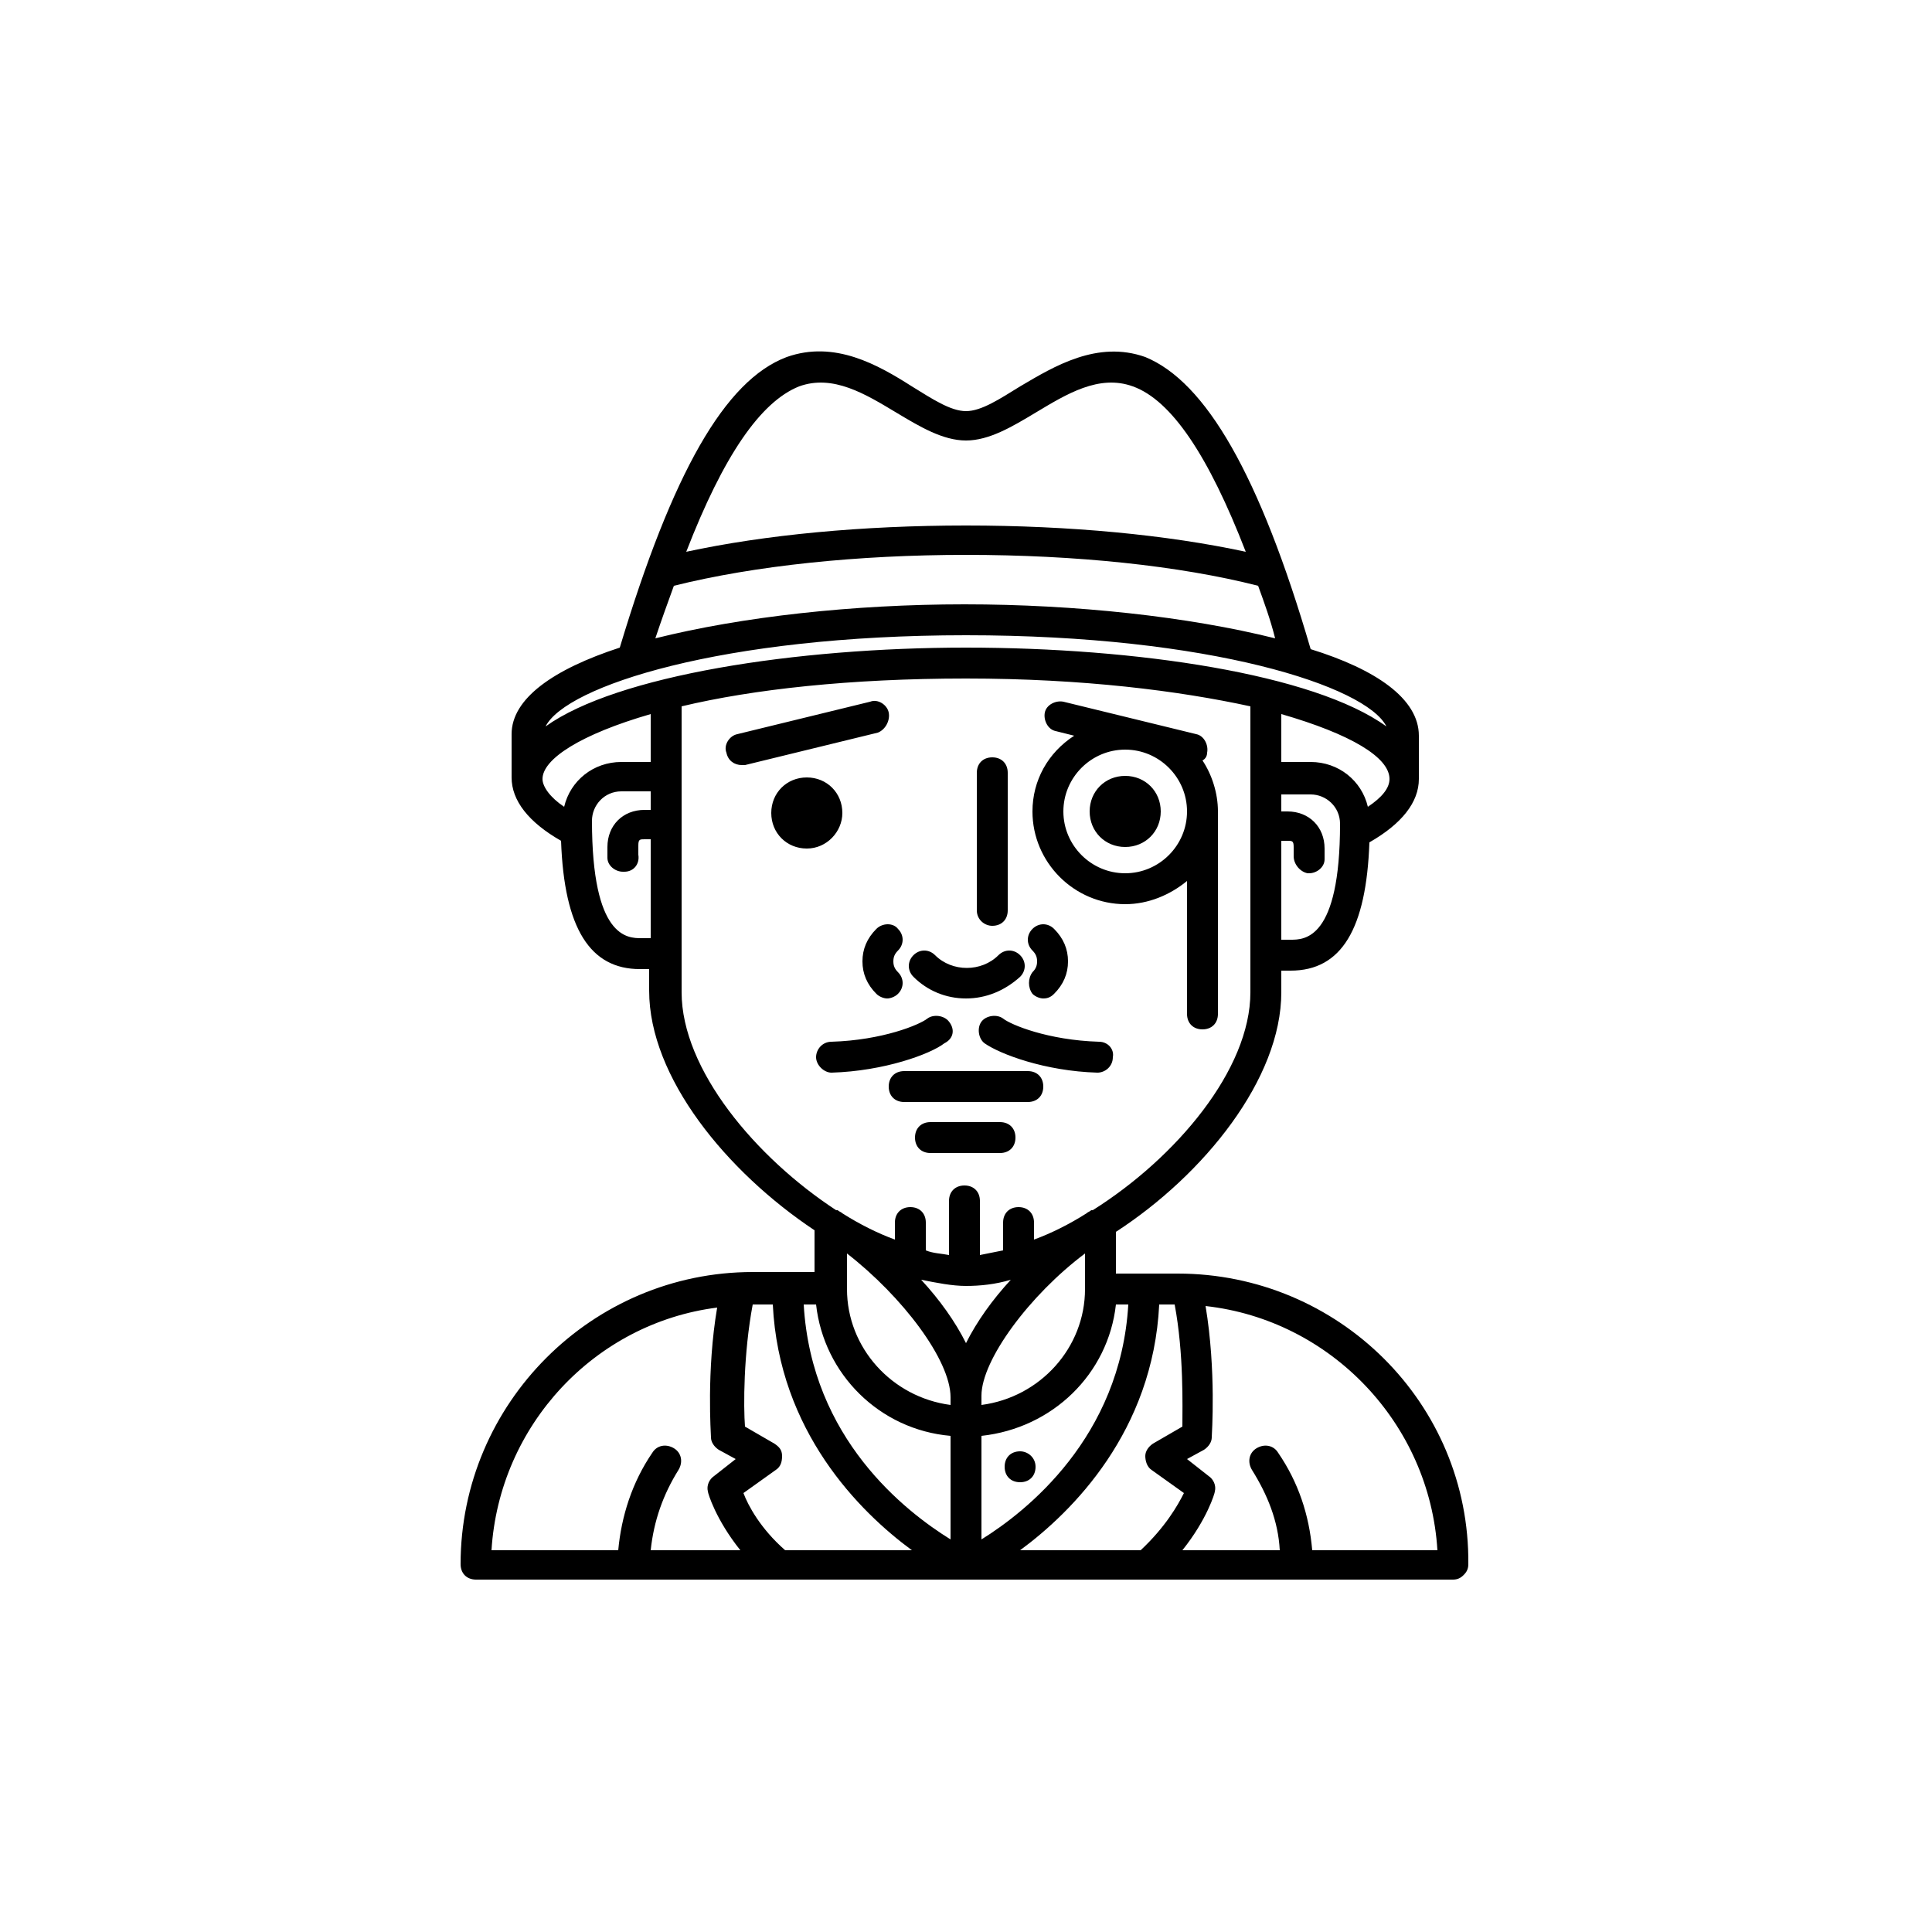
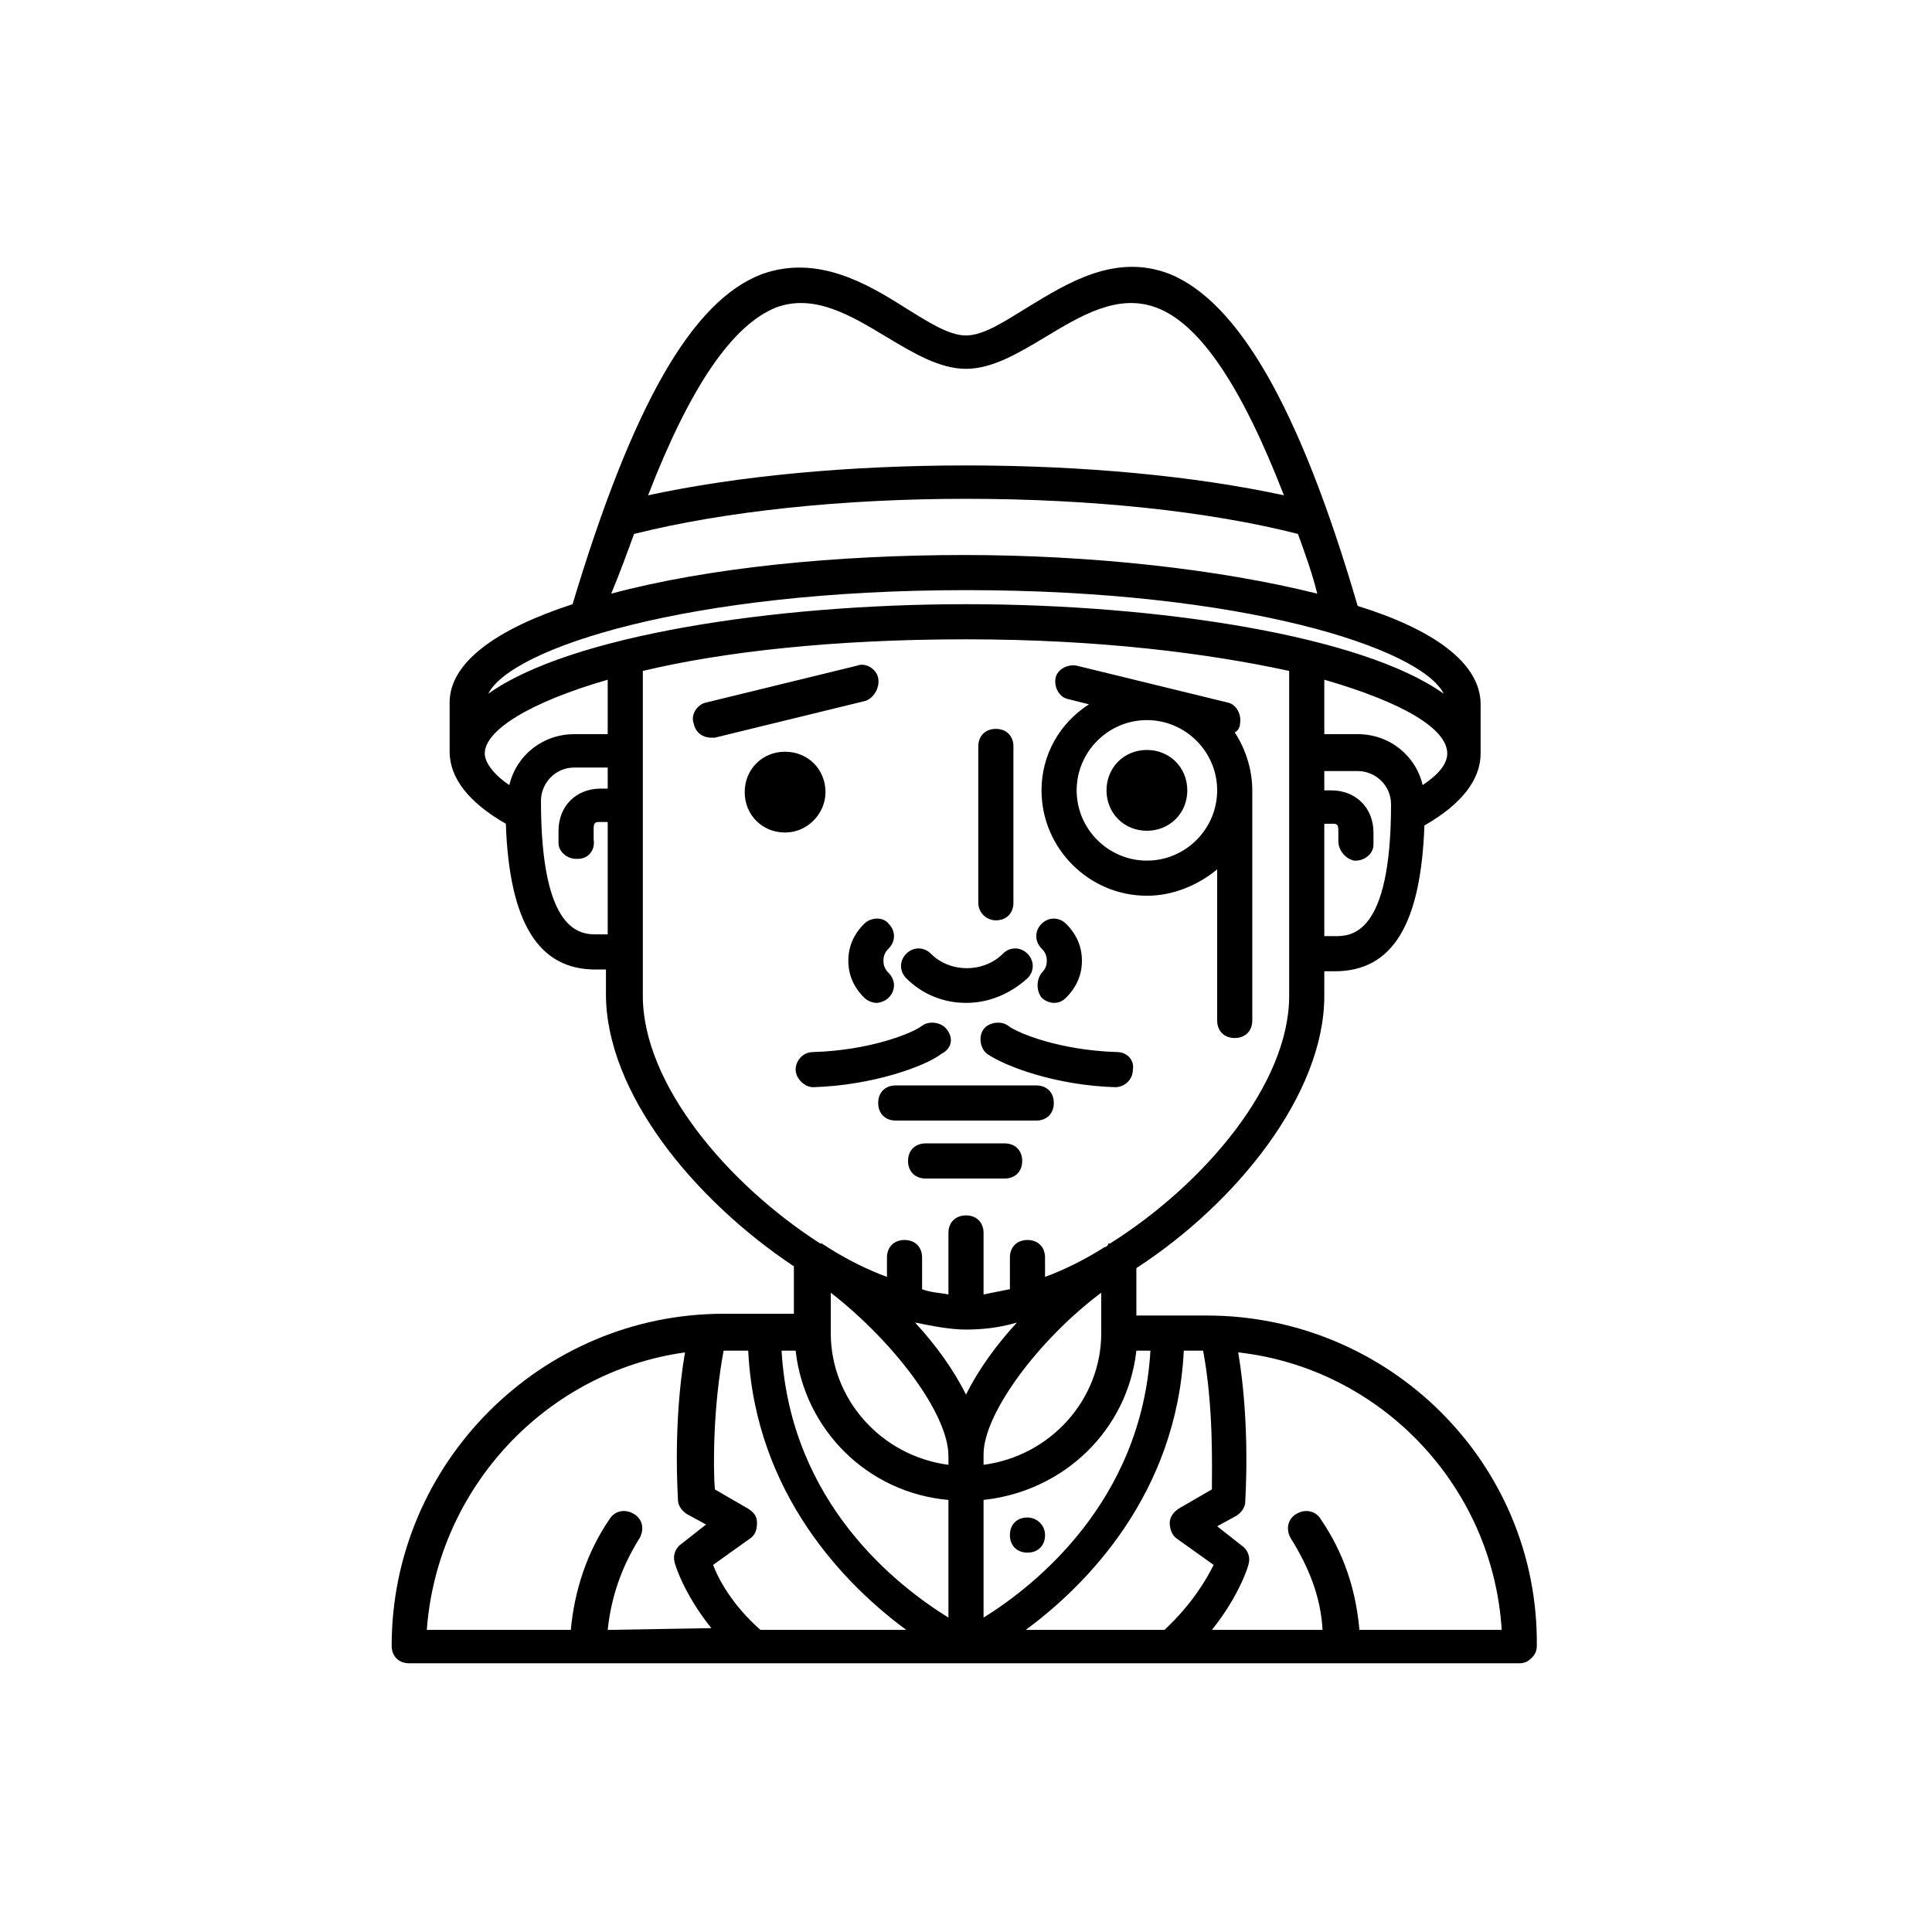
- <svg xmlns="http://www.w3.org/2000/svg" version="1.1" id="Layer_1" x="0px" y="0px" viewBox="0 0 125 125" style="enable-background:new 0 0 125 125;" xml:space="preserve">
-   <path d="M66.5,69.3h-8c-0.6,0-1,0.4-1,1s0.4,1,1,1h8c0.6,0,1-0.4,1-1S67.1,69.3,66.5,69.3z M64.7,72.6h-4.5c-0.6,0-1,0.4-1,1  s0.4,1,1,1h4.5c0.6,0,1-0.4,1-1S65.3,72.6,64.7,72.6z M71.1,67.4c-3.3-0.1-5.7-1.1-6.2-1.5c-0.4-0.3-1.1-0.2-1.4,0.2  c-0.3,0.4-0.2,1.1,0.2,1.4c1,0.7,3.9,1.8,7.3,1.9h0c0.5,0,1-0.4,1-1C72.1,67.9,71.7,67.4,71.1,67.4z M76.2,82.4h-4v-2.7  c5.7-3.7,10.7-9.9,10.7-15.5v-1.4h0.6c3.3,0,4.9-2.7,5.1-8.3c2.1-1.2,3.2-2.6,3.2-4.1v-2.8c0-2.4-2.8-4.3-7-5.6  C81.5,30.7,78,24.7,74.1,23.1C71,22,68.2,23.7,66,25c-1.3,0.8-2.5,1.6-3.5,1.6c0,0,0,0,0,0c-1,0-2.2-0.8-3.5-1.6  c-2.2-1.4-5-3-8.1-1.9c-4,1.5-7.4,7.5-10.8,18.8c-4.3,1.4-7,3.3-7,5.6v2.8c0,1.5,1.1,2.9,3.2,4.1c0.2,5.7,1.9,8.3,5.1,8.3h0.6v1.4  c0,5.6,5,11.7,10.7,15.5v2.7h-4c-10.4,0-18.9,8.5-18.9,18.9c0,0.6,0.4,1,1,1h63.2c0.3,0,0.5-0.1,0.7-0.3c0.2-0.2,0.3-0.4,0.3-0.7  C95.1,90.8,86.6,82.4,76.2,82.4z M83.5,60.8h-0.6v-6.4h0.4c0.3,0,0.4,0,0.4,0.4c0,0.2,0,0.6,0,0.6c0,0.5,0.4,1,0.9,1.1  c0,0,0.1,0,0.1,0c0.5,0,1-0.4,1-0.9c0,0,0-0.4,0-0.7c0-1.4-1-2.4-2.4-2.4h-0.4v-1.1h1.9c1,0,1.9,0.8,1.9,1.9  C86.7,60.8,84.4,60.8,83.5,60.8z M88.5,52.2c-0.4-1.7-1.9-2.9-3.7-2.9h-1.9v-3.1c4.5,1.3,7,2.8,7,4.2C89.9,51,89.4,51.6,88.5,52.2z   M51.7,25c2.2-0.8,4.3,0.5,6.3,1.7c1.5,0.9,3,1.8,4.5,1.8c0,0,0,0,0,0c1.5,0,3-0.9,4.5-1.8c2-1.2,4.1-2.5,6.3-1.7  c2.5,0.9,4.9,4.5,7.3,10.7C75.5,34.6,69.2,34,62.5,34c-6.7,0-13,0.6-18.1,1.7C46.8,29.5,49.2,26,51.7,25z M43.6,37.9  c5.2-1.3,11.9-2,18.9-2c7.1,0,13.8,0.7,18.9,2c0.4,1.1,0.8,2.2,1.1,3.4c-5.6-1.4-12.9-2.2-20.1-2.2S48,39.9,42.4,41.3  C42.8,40.1,43.2,39,43.6,37.9z M62.5,41.1c15.8,0,25.9,3.3,27.2,5.9c-4.7-3.4-16.2-5.1-27.2-5.1s-22.6,1.8-27.2,5.1  C36.6,44.4,46.7,41.1,62.5,41.1z M42.1,52.4h-0.4c-1.4,0-2.4,1-2.4,2.4c0,0.3,0,0.7,0,0.7c0,0.5,0.5,0.9,1,0.9c0,0,0.1,0,0.1,0  c0.6,0,1-0.5,0.9-1.1c0,0,0-0.4,0-0.6c0-0.4,0.1-0.4,0.4-0.4h0.4v6.4h-0.6c-0.9,0-3.2,0-3.2-7.6c0-1,0.8-1.9,1.9-1.9h1.9V52.4z   M42.1,49.3h-1.9c-1.8,0-3.3,1.2-3.7,2.9c-0.9-0.6-1.4-1.3-1.4-1.8c0-1.3,2.5-2.9,7-4.2L42.1,49.3L42.1,49.3z M44.1,64.2V45.7  c4.6-1.1,10.9-1.8,18.4-1.8c7.6,0,13.8,0.8,18.4,1.8v18.5c0,5-4.8,10.7-10.2,14.1c0,0,0,0-0.1,0c-0.1,0.1-0.2,0.1-0.3,0.2  c-1.1,0.7-2.3,1.3-3.4,1.7v-1.1c0-0.6-0.4-1-1-1c-0.6,0-1,0.4-1,1v1.8c-0.5,0.1-1,0.2-1.5,0.3v-3.5c0-0.6-0.4-1-1-1s-1,0.4-1,1v3.5  c-0.5-0.1-1-0.1-1.5-0.3v-1.8c0-0.6-0.4-1-1-1s-1,0.4-1,1v1.1c-1.1-0.4-2.3-1-3.4-1.7c-0.1-0.1-0.2-0.1-0.3-0.2c0,0-0.1,0-0.1,0  C48.9,74.9,44.1,69.2,44.1,64.2z M70.2,81.1v2.3c0,3.8-2.9,7-6.7,7.5v-0.6C63.5,88,66.6,83.8,70.2,81.1z M42.1,100.3  c0.2-1.9,0.8-3.6,1.8-5.2c0.3-0.5,0.2-1.1-0.3-1.4c-0.5-0.3-1.1-0.2-1.4,0.3c-1.3,1.9-2,4.1-2.2,6.3h-8.2  c0.5-8.1,6.7-14.7,14.6-15.7c-0.7,4.1-0.4,8.2-0.4,8.4c0,0.3,0.2,0.6,0.5,0.8l1.1,0.6l-1.4,1.1c-0.3,0.2-0.5,0.6-0.4,1  c0,0.1,0.5,1.8,2.1,3.8L42.1,100.3L42.1,100.3z M50.8,100.3c-1.6-1.4-2.4-2.9-2.7-3.7l2.1-1.5c0.3-0.2,0.4-0.5,0.4-0.9  s-0.2-0.6-0.5-0.8l-1.9-1.1c-0.1-1.3-0.1-4.7,0.5-7.9c0.1,0,0.1,0,0.2,0H50c0.4,8.2,5.6,13.4,9,15.9L50.8,100.3L50.8,100.3z   M61.5,99.6c-2.9-1.8-9-6.5-9.5-15.2h0.8c0.5,4.5,4.1,8.1,8.7,8.5L61.5,99.6L61.5,99.6z M61.5,90.9c-3.8-0.5-6.7-3.7-6.7-7.5v-2.3  c3.6,2.8,6.7,6.9,6.7,9.3V90.9z M59.6,82.8c1,0.2,2,0.4,2.9,0.4c0.9,0,1.9-0.1,2.9-0.4c-1.2,1.3-2.2,2.7-2.9,4.1  C61.8,85.5,60.8,84.1,59.6,82.8z M63.5,92.9c4.6-0.5,8.2-4,8.7-8.5H73c-0.5,8.6-6.6,13.4-9.5,15.2L63.5,92.9L63.5,92.9z M73.8,100.3  H66c3.4-2.5,8.6-7.7,9-15.9H76c0.6,3.2,0.5,6.6,0.5,7.9l-1.9,1.1c-0.3,0.2-0.5,0.5-0.5,0.8s0.1,0.7,0.4,0.9l2.1,1.5  C76.2,97.4,75.4,98.8,73.8,100.3z M84.9,100.3c-0.2-2.3-0.9-4.4-2.2-6.3c-0.3-0.5-0.9-0.6-1.4-0.3c-0.5,0.3-0.6,0.9-0.3,1.4  c1,1.6,1.7,3.3,1.8,5.2h-6.3c1.6-2,2.1-3.7,2.1-3.8c0.1-0.4-0.1-0.8-0.4-1l-1.4-1.1l1.1-0.6c0.3-0.2,0.5-0.5,0.5-0.8  c0-0.2,0.3-4.3-0.4-8.5c8.1,0.9,14.5,7.6,15,15.8C93.1,100.3,84.9,100.3,84.9,100.3z M57.5,46.1c-0.1-0.5-0.7-0.9-1.2-0.7l-8.6,2.1  c-0.5,0.1-0.9,0.7-0.7,1.2c0.1,0.5,0.5,0.8,1,0.8c0.1,0,0.2,0,0.2,0l8.6-2.1C57.3,47.2,57.6,46.6,57.5,46.1z M56.7,60.1  c-0.6,0.6-0.9,1.3-0.9,2.1c0,0.8,0.3,1.5,0.9,2.1c0.2,0.2,0.5,0.3,0.7,0.3s0.5-0.1,0.7-0.3c0.4-0.4,0.4-1,0-1.4  c-0.2-0.2-0.3-0.4-0.3-0.7s0.1-0.5,0.3-0.7c0.4-0.4,0.4-1,0-1.4C57.8,59.7,57.1,59.7,56.7,60.1z M54.5,52.6c0-1.3-1-2.3-2.3-2.3  s-2.3,1-2.3,2.3c0,1.3,1,2.3,2.3,2.3S54.5,53.8,54.5,52.6z M72.8,54.8c1.3,0,2.3-1,2.3-2.3c0-1.3-1-2.3-2.3-2.3  c-1.3,0-2.3,1-2.3,2.3C70.5,53.8,71.5,54.8,72.8,54.8z M61.4,66.1c-0.3-0.4-1-0.5-1.4-0.2c-0.5,0.4-2.9,1.4-6.2,1.5  c-0.6,0-1,0.5-1,1c0,0.5,0.5,1,1,1h0c3.4-0.1,6.4-1.2,7.3-1.9C61.7,67.2,61.8,66.6,61.4,66.1z M66.8,64.3c0.2,0.2,0.5,0.3,0.7,0.3  c0.3,0,0.5-0.1,0.7-0.3c0.6-0.6,0.9-1.3,0.9-2.1c0-0.8-0.3-1.5-0.9-2.1c-0.4-0.4-1-0.4-1.4,0c-0.4,0.4-0.4,1,0,1.4  c0.2,0.2,0.3,0.4,0.3,0.7s-0.1,0.5-0.3,0.7C66.5,63.3,66.5,63.9,66.8,64.3z M66.8,52.5c0,3.3,2.7,6,6,6c1.5,0,2.9-0.6,4-1.5v8.6  c0,0.6,0.4,1,1,1c0.6,0,1-0.4,1-1V52.5c0-1.2-0.4-2.4-1-3.3c0.2-0.1,0.3-0.3,0.3-0.5c0.1-0.5-0.2-1.1-0.7-1.2l-8.6-2.1  c-0.5-0.1-1.1,0.2-1.2,0.7c-0.1,0.5,0.2,1.1,0.7,1.2l1.2,0.3C67.8,48.7,66.8,50.5,66.8,52.5z M72.8,48.5c2.2,0,4,1.8,4,4  c0,2.2-1.8,4-4,4s-4-1.8-4-4C68.8,50.3,70.6,48.5,72.8,48.5z M64.2,59.9c0.6,0,1-0.4,1-1V50c0-0.6-0.4-1-1-1s-1,0.4-1,1v8.9  C63.2,59.5,63.7,59.9,64.2,59.9z M62.5,64.6c1.3,0,2.5-0.5,3.5-1.4c0.4-0.4,0.4-1,0-1.4c-0.4-0.4-1-0.4-1.4,0c-1.1,1.1-3,1.1-4.1,0  c-0.4-0.4-1-0.4-1.4,0s-0.4,1,0,1.4C60,64.1,61.2,64.6,62.5,64.6z M66,93.9c-0.6,0-1,0.4-1,1s0.4,1,1,1c0.6,0,1-0.4,1-1  S66.5,93.9,66,93.9z" />
+ <svg xmlns="http://www.w3.org/2000/svg" version="1.1" id="Layer_1" x="0px" y="0px" viewBox="0 0 110 110" style="enable-background:new 0 0 110 110;" xml:space="preserve">
+   <path d="M59,61.8h-8c-0.6,0-1,0.4-1,1s0.4,1,1,1h8c0.6,0,1-0.4,1-1S59.6,61.8,59,61.8z M57.2,65.1h-4.5c-0.6,0-1,0.4-1,1s0.4,1,1,1  h4.5c0.6,0,1-0.4,1-1S57.8,65.1,57.2,65.1z M63.6,59.9c-3.3-0.1-5.7-1.1-6.2-1.5c-0.4-0.3-1.1-0.2-1.4,0.2c-0.3,0.4-0.2,1.1,0.2,1.4  c1,0.7,3.9,1.8,7.3,1.9h0c0.5,0,1-0.4,1-1C64.6,60.4,64.2,59.9,63.6,59.9z M68.7,74.9h-4v-2.7c5.7-3.7,10.7-9.9,10.7-15.5v-1.4H76  c3.3,0,4.9-2.7,5.1-8.3c2.1-1.2,3.2-2.6,3.2-4.1v-2.8c0-2.4-2.8-4.3-7-5.6C74,23.2,70.5,17.2,66.6,15.6c-3.1-1.2-5.8,0.5-8.1,1.9  c-1.3,0.8-2.5,1.6-3.5,1.6c0,0,0,0,0,0c-1,0-2.2-0.8-3.5-1.6c-2.2-1.4-5-3-8.1-1.9c-4,1.5-7.4,7.5-10.8,18.8c-4.3,1.4-7,3.3-7,5.6  v2.8c0,1.5,1.1,2.9,3.2,4.1c0.2,5.7,1.9,8.3,5.1,8.3h0.6v1.4c0,5.6,5,11.7,10.7,15.5v2.7h-4c-10.4,0-18.9,8.5-18.9,18.9  c0,0.6,0.4,1,1,1h63.2c0.3,0,0.5-0.1,0.7-0.3c0.2-0.2,0.3-0.4,0.3-0.7C87.6,83.3,79.1,74.9,68.7,74.9z M76,53.3h-0.6v-6.4h0.4  c0.3,0,0.4,0,0.4,0.4c0,0.2,0,0.6,0,0.6c0,0.5,0.4,1,0.9,1.1c0,0,0.1,0,0.1,0c0.5,0,1-0.4,1-0.9c0,0,0-0.4,0-0.7  c0-1.4-1-2.4-2.4-2.4h-0.4v-1.1h1.9c1,0,1.9,0.8,1.9,1.9C79.2,53.3,76.9,53.3,76,53.3z M81,44.7c-0.4-1.7-1.9-2.9-3.7-2.9h-1.9v-3.1  c4.5,1.3,7,2.8,7,4.2C82.4,43.5,81.9,44.1,81,44.7z M44.2,17.5c2.2-0.8,4.3,0.5,6.3,1.7c1.5,0.9,3,1.8,4.5,1.8c0,0,0,0,0,0  c1.5,0,3-0.9,4.5-1.8c2-1.2,4.1-2.5,6.3-1.7c2.5,0.9,4.9,4.5,7.3,10.7C68,27.1,61.7,26.5,55,26.5c-6.7,0-13,0.6-18.1,1.7  C39.3,22,41.7,18.5,44.2,17.5z M36.1,30.4c5.2-1.3,11.9-2,18.9-2c7.1,0,13.8,0.7,18.9,2c0.4,1.1,0.8,2.2,1.1,3.4  c-5.6-1.4-12.9-2.2-20.1-2.2s-14.5,0.7-20.1,2.2C35.3,32.6,35.7,31.5,36.1,30.4z M55,33.6c15.8,0,25.9,3.3,27.2,5.9  C77.6,36.2,66,34.4,55,34.4s-22.6,1.8-27.2,5.1C29.1,36.9,39.2,33.6,55,33.6z M34.6,44.9h-0.4c-1.4,0-2.4,1-2.4,2.4  c0,0.3,0,0.7,0,0.7c0,0.5,0.5,0.9,1,0.9c0,0,0.1,0,0.1,0c0.6,0,1-0.5,0.9-1.1c0,0,0-0.4,0-0.6c0-0.4,0.1-0.4,0.4-0.4h0.4v6.4H34  c-0.9,0-3.2,0-3.2-7.6c0-1,0.8-1.9,1.9-1.9h1.9V44.9z M34.6,41.8h-1.9c-1.8,0-3.3,1.2-3.7,2.9c-0.9-0.6-1.4-1.3-1.4-1.8  c0-1.3,2.5-2.9,7-4.2L34.6,41.8L34.6,41.8z M36.6,56.7V38.2c4.6-1.1,10.9-1.8,18.4-1.8c7.6,0,13.8,0.8,18.4,1.8v18.5  c0,5-4.8,10.7-10.2,14.1c0,0,0,0-0.1,0C63.1,70.9,63,71,62.9,71c-1.1,0.7-2.3,1.3-3.4,1.7v-1.1c0-0.6-0.4-1-1-1s-1,0.4-1,1v1.8  c-0.5,0.1-1,0.2-1.5,0.3v-3.5c0-0.6-0.4-1-1-1s-1,0.4-1,1v3.5c-0.5-0.1-1-0.1-1.5-0.3v-1.8c0-0.6-0.4-1-1-1s-1,0.4-1,1v1.1  c-1.1-0.4-2.3-1-3.4-1.7c-0.1-0.1-0.2-0.1-0.3-0.2c0,0-0.1,0-0.1,0C41.4,67.4,36.6,61.7,36.6,56.7z M62.7,73.6v2.3  c0,3.8-2.9,7-6.7,7.5v-0.6C56,80.5,59.1,76.3,62.7,73.6z M34.6,92.8c0.2-1.9,0.8-3.6,1.8-5.2c0.3-0.5,0.2-1.1-0.3-1.4  c-0.5-0.3-1.1-0.2-1.4,0.3c-1.3,1.9-2,4.1-2.2,6.3h-8.2C24.9,84.7,31.1,78.1,39,77c-0.7,4.1-0.4,8.2-0.4,8.4c0,0.3,0.2,0.6,0.5,0.8  l1.1,0.6l-1.4,1.1c-0.3,0.2-0.5,0.6-0.4,1c0,0.1,0.5,1.8,2.1,3.8L34.6,92.8L34.6,92.8z M43.3,92.8c-1.6-1.4-2.4-2.9-2.7-3.7l2.1-1.5  c0.3-0.2,0.4-0.5,0.4-0.9s-0.2-0.6-0.5-0.8l-1.9-1.1c-0.1-1.3-0.1-4.7,0.5-7.9c0.1,0,0.1,0,0.2,0h1.2c0.4,8.2,5.6,13.4,9,15.9  L43.3,92.8L43.3,92.8z M54,92.1c-2.9-1.8-9-6.5-9.5-15.2h0.8c0.5,4.5,4.1,8.1,8.7,8.5L54,92.1L54,92.1z M54,83.4  c-3.8-0.5-6.7-3.7-6.7-7.5v-2.3c3.6,2.8,6.7,6.9,6.7,9.3V83.4z M52.1,75.3c1,0.2,2,0.4,2.9,0.4c0.9,0,1.9-0.1,2.9-0.4  c-1.2,1.3-2.2,2.7-2.9,4.1C54.3,78,53.3,76.6,52.1,75.3z M56,85.4c4.6-0.5,8.2-4,8.7-8.5h0.8C65,85.5,58.9,90.3,56,92.1L56,85.4  L56,85.4z M66.3,92.8h-7.9c3.4-2.5,8.6-7.7,9-15.9h1.1c0.6,3.2,0.5,6.6,0.5,7.9l-1.9,1.1c-0.3,0.2-0.5,0.5-0.5,0.8s0.1,0.7,0.4,0.9  l2.1,1.5C68.7,89.9,67.9,91.3,66.3,92.8z M77.4,92.8c-0.2-2.3-0.9-4.4-2.2-6.3c-0.3-0.5-0.9-0.6-1.4-0.3c-0.5,0.3-0.6,0.9-0.3,1.4  c1,1.6,1.7,3.3,1.8,5.2h-6.3c1.6-2,2.1-3.7,2.1-3.8c0.1-0.4-0.1-0.8-0.4-1l-1.4-1.1l1.1-0.6c0.3-0.2,0.5-0.5,0.5-0.8  c0-0.2,0.3-4.3-0.4-8.5c8.1,0.9,14.5,7.6,15,15.8C85.6,92.8,77.4,92.8,77.4,92.8z M50,38.6c-0.1-0.5-0.7-0.9-1.2-0.7l-8.6,2.1  c-0.5,0.1-0.9,0.7-0.7,1.2c0.1,0.5,0.5,0.8,1,0.8c0.1,0,0.2,0,0.2,0l8.6-2.1C49.8,39.7,50.1,39.1,50,38.6z M49.2,52.6  c-0.6,0.6-0.9,1.3-0.9,2.1c0,0.8,0.3,1.5,0.9,2.1c0.2,0.2,0.5,0.3,0.7,0.3s0.5-0.1,0.7-0.3c0.4-0.4,0.4-1,0-1.4  c-0.2-0.2-0.3-0.4-0.3-0.7s0.1-0.5,0.3-0.7c0.4-0.4,0.4-1,0-1.4C50.3,52.2,49.6,52.2,49.2,52.6z M47,45.1c0-1.3-1-2.3-2.3-2.3  s-2.3,1-2.3,2.3c0,1.3,1,2.3,2.3,2.3S47,46.3,47,45.1z M65.3,47.3c1.3,0,2.3-1,2.3-2.3c0-1.3-1-2.3-2.3-2.3c-1.3,0-2.3,1-2.3,2.3  C63,46.3,64,47.3,65.3,47.3z M53.9,58.6c-0.3-0.4-1-0.5-1.4-0.2c-0.5,0.4-2.9,1.4-6.2,1.5c-0.6,0-1,0.5-1,1c0,0.5,0.5,1,1,1h0  c3.4-0.1,6.4-1.2,7.3-1.9C54.2,59.7,54.3,59.1,53.9,58.6z M59.3,56.8c0.2,0.2,0.5,0.3,0.7,0.3c0.3,0,0.5-0.1,0.7-0.3  c0.6-0.6,0.9-1.3,0.9-2.1c0-0.8-0.3-1.5-0.9-2.1c-0.4-0.4-1-0.4-1.4,0c-0.4,0.4-0.4,1,0,1.4c0.2,0.2,0.3,0.4,0.3,0.7  s-0.1,0.5-0.3,0.7C59,55.8,59,56.4,59.3,56.8z M59.3,45c0,3.3,2.7,6,6,6c1.5,0,2.9-0.6,4-1.5v8.6c0,0.6,0.4,1,1,1c0.6,0,1-0.4,1-1  V45c0-1.2-0.4-2.4-1-3.3c0.2-0.1,0.3-0.3,0.3-0.5c0.1-0.5-0.2-1.1-0.7-1.2l-8.6-2.1c-0.5-0.1-1.1,0.2-1.2,0.7  c-0.1,0.5,0.2,1.1,0.7,1.2l1.2,0.3C60.3,41.2,59.3,43,59.3,45z M65.3,41c2.2,0,4,1.8,4,4c0,2.2-1.8,4-4,4s-4-1.8-4-4  C61.3,42.8,63.1,41,65.3,41z M56.7,52.4c0.6,0,1-0.4,1-1v-8.9c0-0.6-0.4-1-1-1s-1,0.4-1,1v8.9C55.7,52,56.2,52.4,56.7,52.4z   M55,57.1c1.3,0,2.5-0.5,3.5-1.4c0.4-0.4,0.4-1,0-1.4c-0.4-0.4-1-0.4-1.4,0c-1.1,1.1-3,1.1-4.1,0c-0.4-0.4-1-0.4-1.4,0s-0.4,1,0,1.4  C52.5,56.6,53.7,57.1,55,57.1z M58.5,86.4c-0.6,0-1,0.4-1,1s0.4,1,1,1c0.6,0,1-0.4,1-1S59,86.4,58.5,86.4z" />
</svg>
